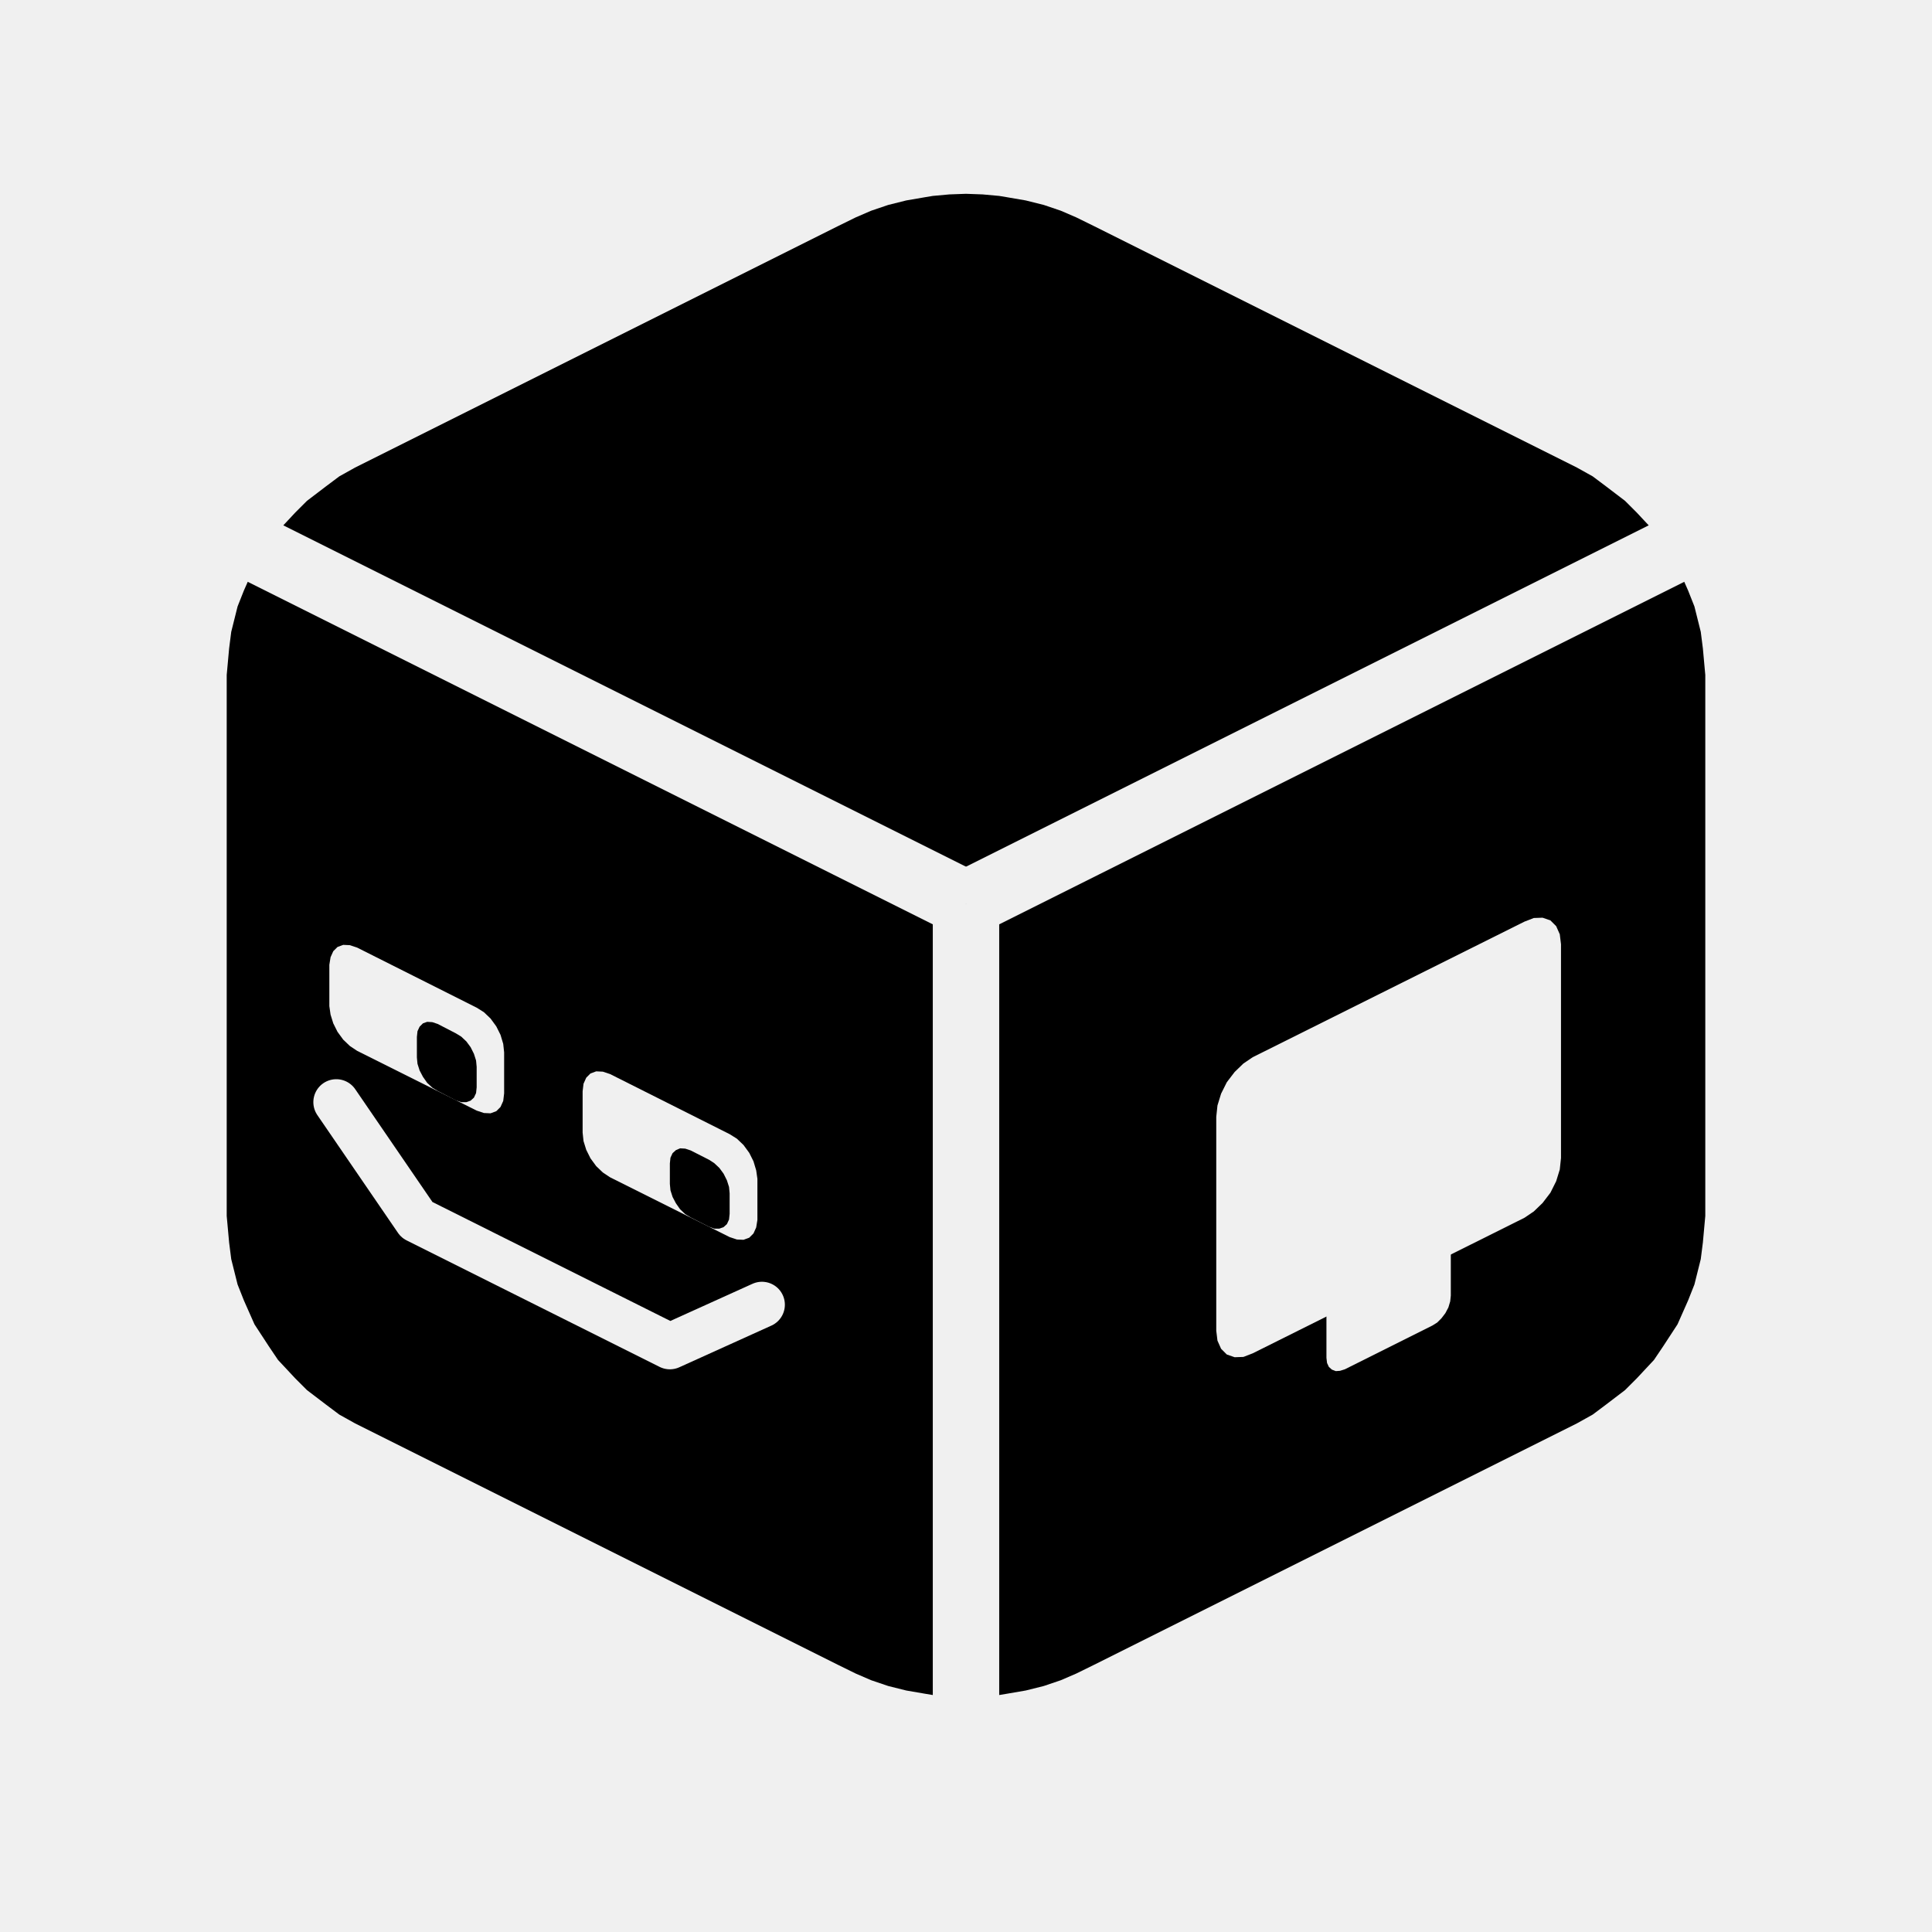
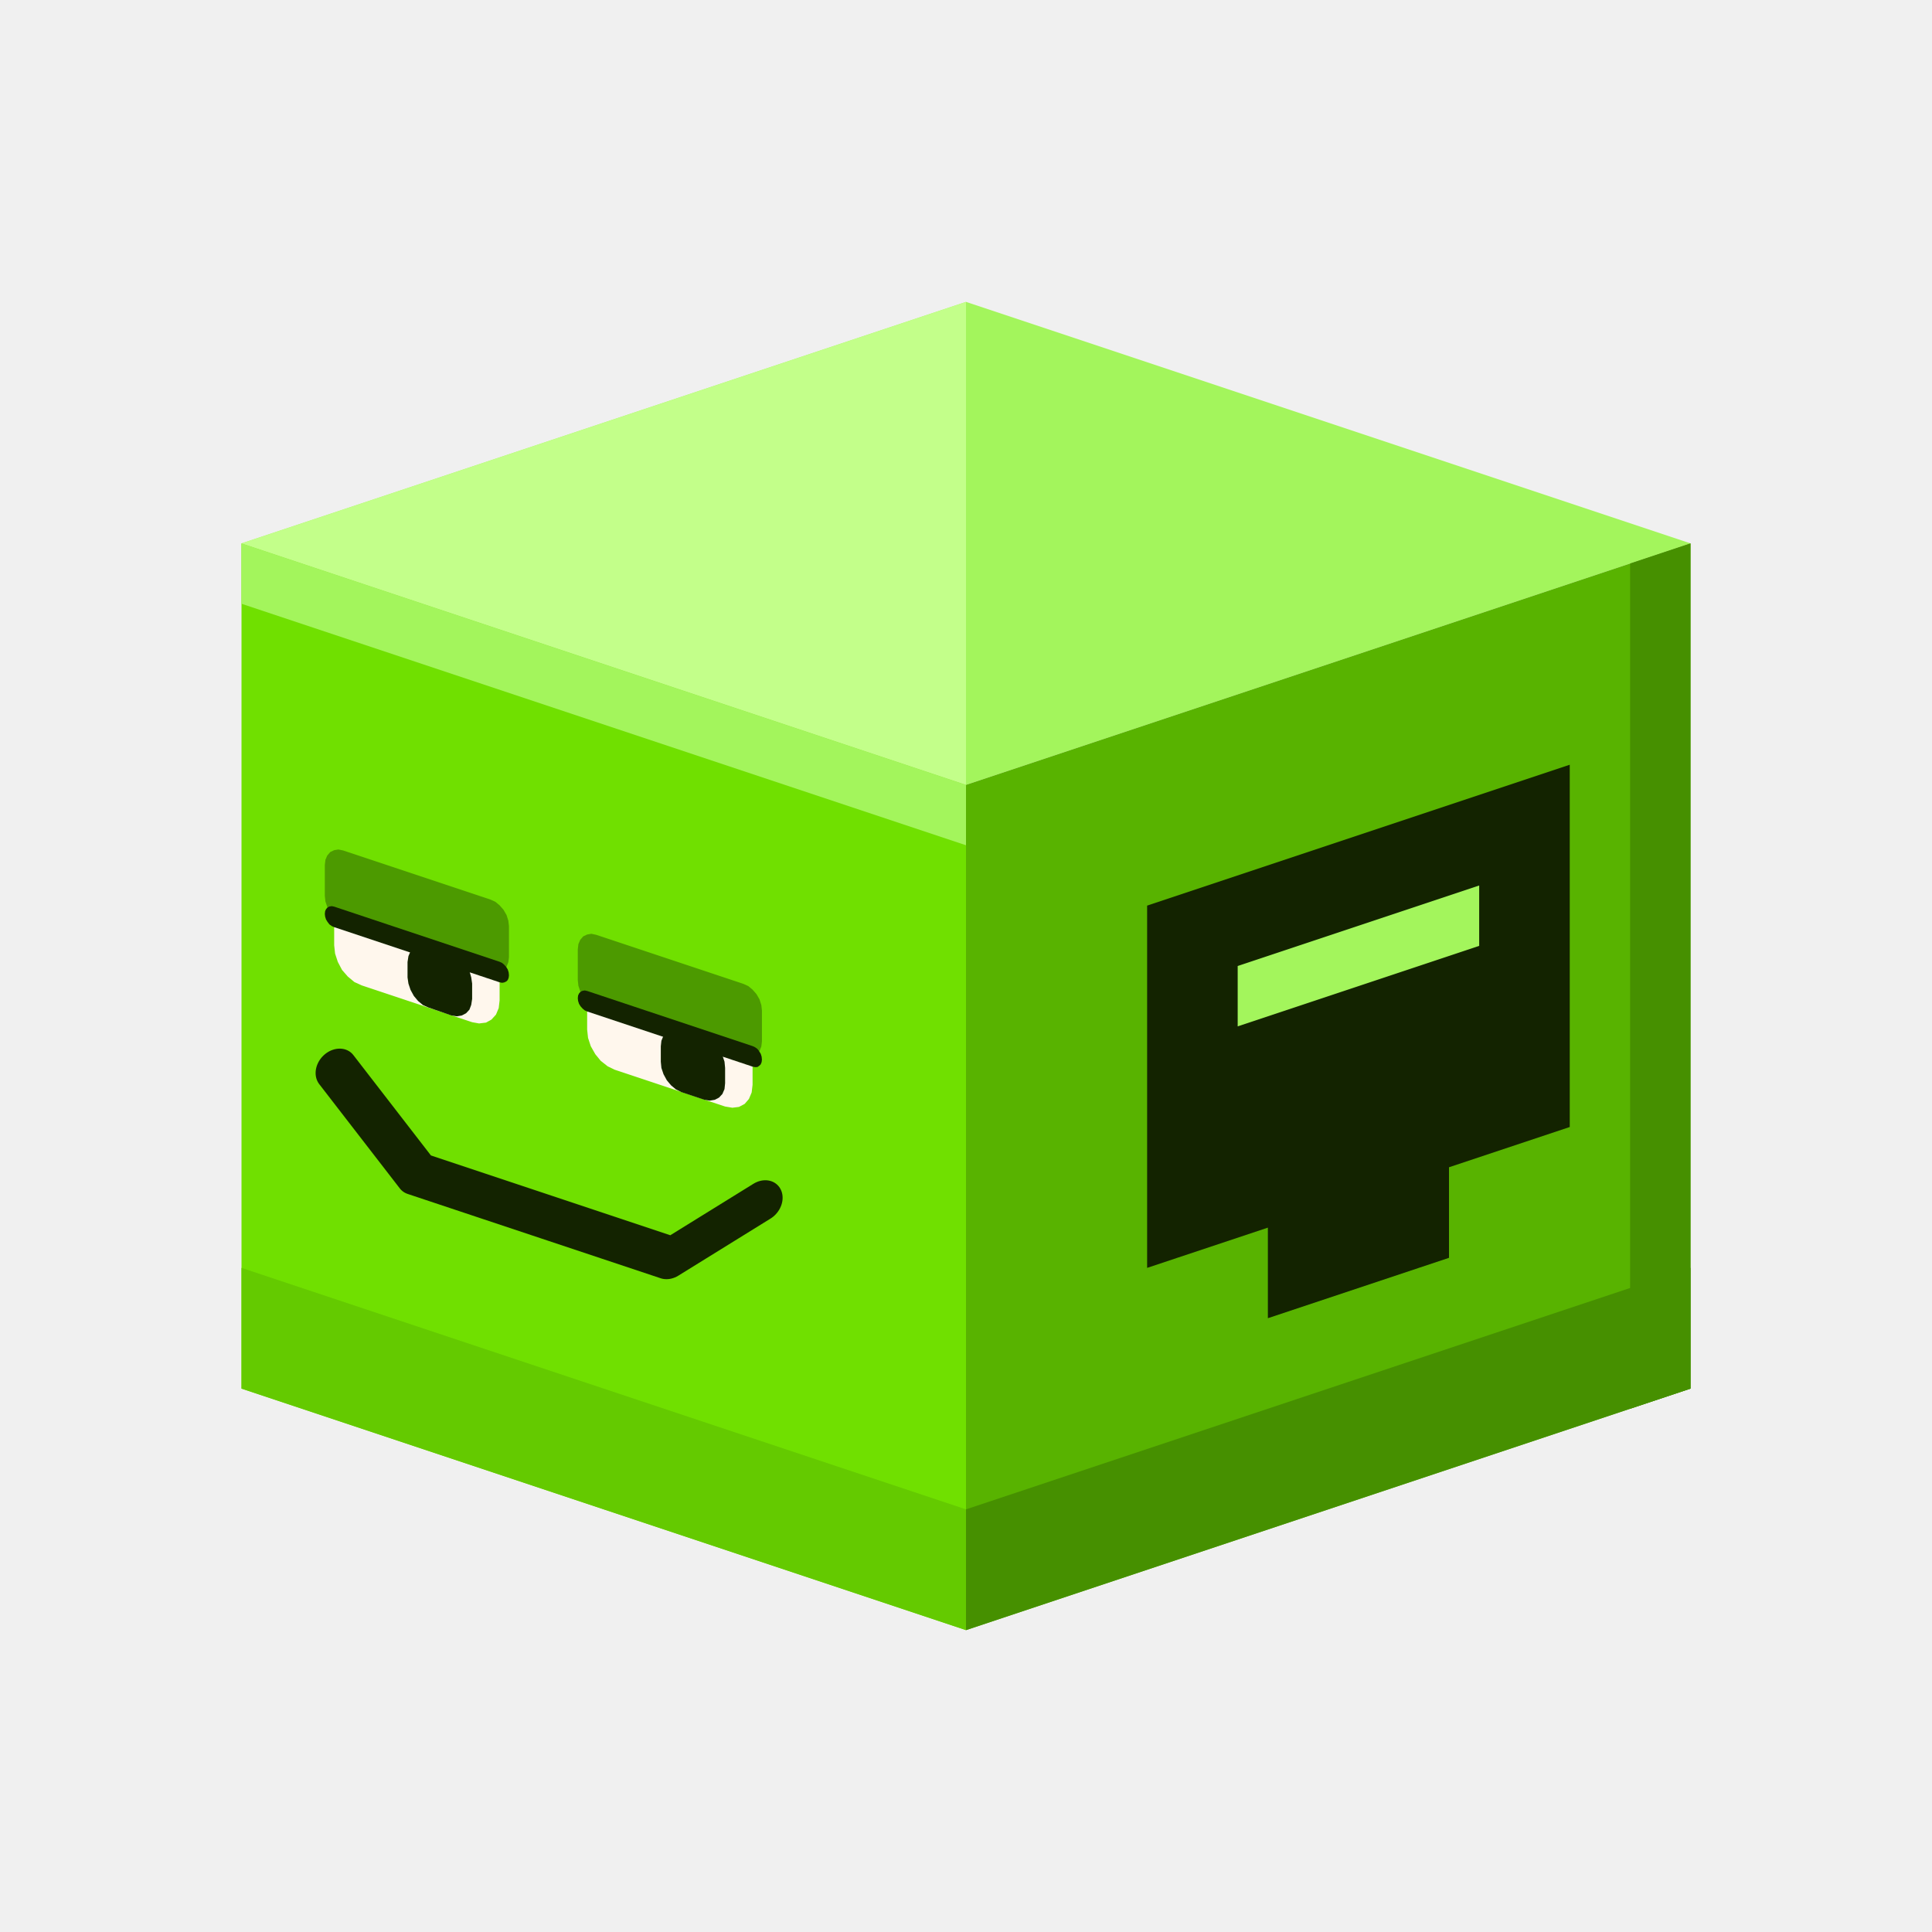
<svg xmlns="http://www.w3.org/2000/svg" viewBox="0 0 64 64" fill="none">
-   <mask id="m" maskUnits="userSpaceOnUse" x="0" y="0" width="64" height="64">
-     <rect width="64" height="64" fill="#fff" />
-     <path d="M32 29.94L-368 -170.06" fill="none" stroke="#000" stroke-width="2.2" stroke-linecap="butt" stroke-linejoin="round" />
-     <path d="M32 29.94L432 -170.06" fill="none" stroke="#000" stroke-width="2.2" stroke-linecap="butt" stroke-linejoin="round" />
-     <path d="M32 29.94L32 477.94" fill="none" stroke="#000" stroke-width="2.2" stroke-linecap="butt" stroke-linejoin="round" />
-     <path d="M16.7 34.86L16.67 34.58L16.58 34.28L16.44 34L16.25 33.74L16.03 33.53L15.79 33.38L11.83 31.39L11.59 31.31L11.37 31.3L11.18 31.37L11.04 31.51L10.95 31.71L10.91 31.96L10.91 33.33L10.95 33.61L11.04 33.9L11.18 34.18L11.37 34.44L11.59 34.65L11.83 34.81L15.79 36.79L16.03 36.87L16.25 36.88L16.44 36.81L16.58 36.67L16.67 36.47L16.7 36.22Z" fill="#000" />
-     <path d="M15.79 35.34L15.77 35.13L15.7 34.91L15.59 34.69L15.45 34.5L15.28 34.34L15.1 34.23L14.5 33.92L14.32 33.86L14.15 33.85L14.01 33.9L13.9 34.01L13.83 34.16L13.81 34.35L13.81 35.03L13.83 35.24L13.9 35.46L14.01 35.67L14.15 35.87L14.32 36.03L14.5 36.14L15.1 36.45L15.28 36.51L15.45 36.51L15.59 36.46L15.7 36.36L15.77 36.21L15.79 36.02Z" fill="#fff" />
-     <path d="M25.09 39.05L25.05 38.77L24.96 38.47L24.82 38.19L24.63 37.93L24.41 37.72L24.17 37.57L20.21 35.58L19.97 35.5L19.75 35.49L19.56 35.56L19.42 35.7L19.33 35.9L19.3 36.15L19.3 37.52L19.33 37.8L19.42 38.09L19.56 38.37L19.75 38.63L19.97 38.84L20.21 39L24.17 40.98L24.41 41.06L24.63 41.07L24.82 41L24.96 40.86L25.05 40.66L25.09 40.41Z" fill="#000" />
-     <path d="M24.17 39.53L24.15 39.32L24.08 39.1L23.97 38.88L23.83 38.69L23.66 38.53L23.49 38.42L22.88 38.11L22.7 38.05L22.53 38.04L22.39 38.1L22.28 38.2L22.21 38.35L22.19 38.54L22.19 39.22L22.21 39.43L22.28 39.65L22.39 39.86L22.53 40.06L22.7 40.22L22.88 40.33L23.49 40.64L23.66 40.7L23.83 40.7L23.97 40.65L24.08 40.55L24.15 40.4L24.17 40.21Z" fill="#fff" />
-     <path d="M11.14 36.51L13.81 40.41L22.19 44.6L25.24 43.22" fill="none" stroke="#000" stroke-width="1.52" stroke-linecap="round" stroke-linejoin="round" />
-     <path d="M40.29 37L40.33 36.62L40.45 36.23L40.64 35.85L40.9 35.51L41.19 35.23L41.5 35.02L50.5 30.53L50.81 30.41L51.1 30.4L51.36 30.49L51.55 30.68L51.67 30.95L51.71 31.28L51.71 38.36L51.67 38.74L51.55 39.13L51.36 39.51L51.1 39.85L50.81 40.13L50.5 40.34L41.5 44.83L41.19 44.95L40.9 44.96L40.64 44.87L40.45 44.68L40.33 44.41L40.29 44.08Z" fill="#000" />
-     <path d="M43.94 43.44L43.96 43.26L44.02 43.06L44.12 42.87L44.25 42.7L44.39 42.56L44.55 42.46L47.45 41.01L47.61 40.95L47.75 40.95L47.88 40.99L47.98 41.09L48.04 41.22L48.06 41.39L48.06 42.92L48.04 43.11L47.98 43.31L47.88 43.5L47.75 43.67L47.61 43.81L47.45 43.91L44.55 45.36L44.39 45.41L44.25 45.42L44.12 45.37L44.02 45.28L43.96 45.15L43.94 44.98Z" fill="#000" />
-   </mask>
-   <path d="M7.51 22.36L7.59 21.48L7.66 20.93L7.87 20.09L8.08 19.56L8.43 18.77L8.9 18.05L9.21 17.59L9.78 16.98L10.17 16.59L10.8 16.11L11.24 15.78L11.76 15.49L27.76 7.49L28.35 7.2L28.86 6.98L29.42 6.79L30.02 6.64L30.66 6.53L30.9 6.49L31.45 6.44L32 6.42L32.55 6.44L33.1 6.49L33.34 6.53L33.98 6.64L34.58 6.79L35.14 6.98L35.65 7.2L36.24 7.49L52.24 15.49L52.76 15.78L53.2 16.11L53.83 16.59L54.22 16.98L54.79 17.59L55.1 18.05L55.57 18.77L55.92 19.56L56.13 20.09L56.34 20.93L56.41 21.48L56.49 22.36L56.49 40.28L56.41 41.16L56.34 41.71L56.13 42.55L55.92 43.08L55.57 43.87L55.1 44.59L54.79 45.05L54.22 45.66L53.83 46.05L53.2 46.53L52.76 46.86L52.24 47.15L36.24 55.15L35.65 55.44L35.14 55.66L34.58 55.85L33.98 56L33.34 56.11L33.1 56.15L32.55 56.2L32 56.22L31.45 56.2L30.9 56.15L30.66 56.11L30.02 56L29.42 55.85L28.86 55.66L28.35 55.44L27.76 55.15L11.76 47.15L11.24 46.86L10.8 46.53L10.17 46.05L9.78 45.66L9.21 45.05L8.9 44.59L8.43 43.87L8.08 43.08L7.87 42.55L7.66 41.71L7.59 41.16L7.51 40.28Z" fill="currentColor" mask="url(#m)" />
+   <path d="M8 18 32 10 56 18 32 26Z" fill="#a3f55c" />
+   <path d="M8 18 32 26V54L8 46Z" fill="#70e000" />
+   <path d="M32 26 56 18V46L32 54Z" fill="#58b300" />
+   <path d="M8 18 32 10V26Z" fill="#c3ff8a" />
+   <path d="M8 18 32 26V28L8 20Z" fill="#a3f55c" />
+   <path d="M8 42 32 50V54L8 46Z" fill="#64ca00" />
+   <path d="M32 50 56 42V46L32 54Z" fill="#469000" />
+   <path d="M54 18.667 56 18V46L54 46.667Z" fill="#469000" />
+   <g transform="matrix(1 -.166667 0 1 0 0.778336)">
+     <path d="M16.55 33.41L16.52 33.13L16.43 32.84L16.28 32.56L16.1 32.3L15.87 32.09L15.64 31.93L11.98 30.11L11.74 30.02L11.52 30.01L11.33 30.08L11.19 30.22L11.1 30.42L11.07 30.67L11.07 32.38L11.1 32.66L11.19 32.95L11.33 33.24L11.52 33.49L11.74 33.71L11.98 33.86L15.64 35.69L15.87 35.77L16.1 35.78L16.28 35.71L16.43 35.57L16.52 35.37L16.55 35.12Z" fill="#fff7ed" />
+     <path d="M15.64 34.41L15.61 34.2L15.55 33.98L15.44 33.76L15.3 33.57L15.13 33.41L14.95 33.3L14.19 32.92L14.01 32.85L13.85 32.85L13.71 32.9L13.6 33L13.53 33.15L13.5 33.34L13.5 33.85L13.53 34.06L13.6 34.28L13.71 34.5L13.85 34.69L14.01 34.85L14.19 34.96L14.95 35.35L15.13 35.41L15.3 35.41L15.44 35.36L15.55 35.26L15.61 35.11L15.64 34.92Z" fill="#132300" />
+     <path d="M16.86 32.71L16.84 32.53L16.78 32.33L16.68 32.14L16.55 31.97L16.41 31.83L16.25 31.73L11.37 29.29L11.21 29.23L11.07 29.23L10.94 29.27L10.84 29.37L10.78 29.5L10.76 29.67L10.76 30.69L10.78 30.88L10.84 31.07L10.94 31.26L11.07 31.43L11.21 31.58L11.37 31.68L16.25 34.12L16.41 34.17L16.55 34.18L16.68 34.13L16.78 34.04L16.84 33.9L16.86 33.74Z" fill="#4c9a00" />
+     <path d="M16.86 34.34L16.85 34.24L16.82 34.14L16.77 34.05L16.7 33.96L16.63 33.89L16.55 33.84L11.07 31.1L10.99 31.07L10.91 31.07L10.85 31.09L10.8 31.14L10.77 31.2L10.76 31.29L10.76 31.29L10.77 31.38L10.8 31.48L10.85 31.57L10.91 31.66L10.99 31.73L11.07 31.78L16.55 34.52L16.63 34.55L16.7 34.55L16.77 34.53L16.82 34.49L16.85 34.42L16.86 34.34Z" fill="#132300" />
+     <path d="M24.93 37.61L24.9 37.32L24.81 37.03L24.67 36.75L24.48 36.49L24.26 36.28L24.02 36.12L20.36 34.3L20.13 34.21L19.9 34.2L19.72 34.27L19.57 34.41L19.48 34.61L19.45 34.86L19.45 36.57L19.48 36.85L19.57 37.14L19.72 37.43L19.9 37.68L20.13 37.9L20.36 38.05L24.02 39.88L24.26 39.96L24.48 39.97L24.67 39.9L24.81 39.76L24.9 39.56L24.93 39.31Z" fill="#fff7ed" />
+     <path d="M24.02 38.6L24 38.39L23.93 38.17L23.82 37.96L23.68 37.76L23.51 37.6L23.33 37.49L22.57 37.11L22.39 37.04L22.23 37.04L22.09 37.09L21.98 37.19L21.91 37.35L21.89 37.53L21.89 38.04L21.91 38.25L21.98 38.47L22.09 38.69L22.23 38.88L22.39 39.04L22.57 39.16L23.33 39.54L23.51 39.6L23.68 39.6L23.82 39.55L23.93 39.45L24 39.3L24.02 39.11Z" fill="#132300" />
+     <path d="M25.24 36.9L25.22 36.72L25.16 36.52L25.06 36.33L24.93 36.16L24.79 36.02L24.63 35.92L19.75 33.48L19.59 33.42L19.45 33.42L19.32 33.46L19.22 33.56L19.16 33.69L19.14 33.86L19.14 34.88L19.16 35.07L19.22 35.26L19.32 35.45L19.45 35.62L19.59 35.77L19.75 35.87L24.63 38.31L24.79 38.36L24.93 38.37L25.06 38.32L25.16 38.23L25.22 38.09L25.24 37.93Z" fill="#4c9a00" />
+     <path d="M25.24 38.53L25.23 38.43L25.2 38.33L25.15 38.24L25.09 38.15L25.01 38.08L24.93 38.03L19.45 35.29L19.37 35.26L19.3 35.26L19.23 35.28L19.18 35.33L19.15 35.39L19.14 35.48L19.14 35.48L19.15 35.57L19.18 35.67L19.23 35.76L19.3 35.85L19.37 35.92L19.45 35.97L24.93 38.71L25.01 38.74L25.09 38.75L25.15 38.72L25.2 38.68L25.23 38.61L25.24 38.53Z" fill="#132300" />
+     <path d="M11.14 36.51L13.81 40.41L22.19 44.6L25.24 43.22" fill="none" stroke="#132300" stroke-width="1.37" stroke-linecap="round" stroke-linejoin="round" />
+   </g>
+   <g transform="matrix(1 -.333333 0 1 32 26)">
+     <path d="M6 6H20V18H16V21H10V18H6Z" fill="#132300" />
+     <path d="M9 9h8v2H9Z" fill="#a3f55c" />
+   </g>
</svg>
